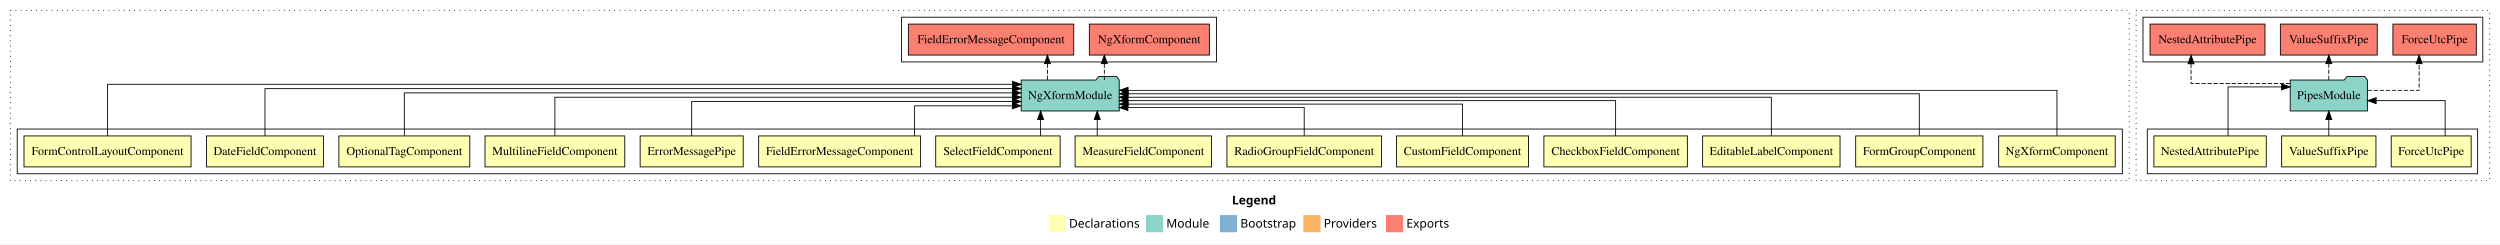
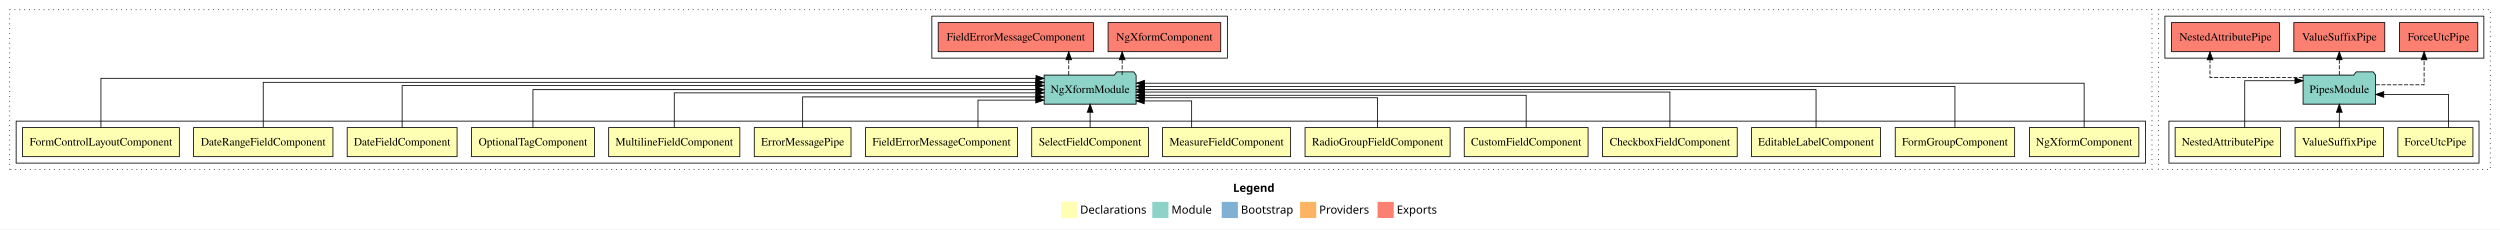
- <svg xmlns="http://www.w3.org/2000/svg" width="2906pt" height="284pt" viewBox="0.00 0.00 2906.00 284.00">
+ <svg xmlns="http://www.w3.org/2000/svg" width="3096pt" height="284pt" viewBox="0.00 0.00 3096.00 284.00">
  <g id="graph0" class="graph" transform="scale(1 1) rotate(0) translate(4 280)">
-     <polygon fill="#ffffff" stroke="transparent" points="-4,4 -4,-280 2902,-280 2902,4 -4,4" />
-     <text text-anchor="start" x="1428.009" y="-42.4" font-family="sans-serif" font-weight="bold" font-size="14.00" fill="#000000">Legend</text>
-     <polygon fill="#ffffb3" stroke="transparent" points="1215,-10 1215,-30 1235,-30 1235,-10 1215,-10" />
-     <text text-anchor="start" x="1238.629" y="-15.4" font-family="sans-serif" font-size="14.00" fill="#000000">  Declarations</text>
-     <polygon fill="#8dd3c7" stroke="transparent" points="1328,-10 1328,-30 1348,-30 1348,-10 1328,-10" />
-     <text text-anchor="start" x="1351.725" y="-15.4" font-family="sans-serif" font-size="14.00" fill="#000000">  Module</text>
-     <polygon fill="#80b1d3" stroke="transparent" points="1414,-10 1414,-30 1434,-30 1434,-10 1414,-10" />
-     <text text-anchor="start" x="1437.781" y="-15.4" font-family="sans-serif" font-size="14.00" fill="#000000">  Bootstrap</text>
-     <polygon fill="#fdb462" stroke="transparent" points="1511,-10 1511,-30 1531,-30 1531,-10 1511,-10" />
-     <text text-anchor="start" x="1534.673" y="-15.4" font-family="sans-serif" font-size="14.00" fill="#000000">  Providers</text>
-     <polygon fill="#fb8072" stroke="transparent" points="1607,-10 1607,-30 1627,-30 1627,-10 1607,-10" />
-     <text text-anchor="start" x="1630.726" y="-15.4" font-family="sans-serif" font-size="14.00" fill="#000000">  Exports</text>
+     <polygon fill="#ffffff" stroke="transparent" points="-4,4 -4,-280 3092,-280 3092,4 -4,4" />
+     <text text-anchor="start" x="1523.009" y="-42.4" font-family="sans-serif" font-weight="bold" font-size="14.00" fill="#000000">Legend</text>
+     <polygon fill="#ffffb3" stroke="transparent" points="1310,-10 1310,-30 1330,-30 1330,-10 1310,-10" />
+     <text text-anchor="start" x="1333.629" y="-15.4" font-family="sans-serif" font-size="14.00" fill="#000000">  Declarations</text>
+     <polygon fill="#8dd3c7" stroke="transparent" points="1423,-10 1423,-30 1443,-30 1443,-10 1423,-10" />
+     <text text-anchor="start" x="1446.725" y="-15.4" font-family="sans-serif" font-size="14.00" fill="#000000">  Module</text>
+     <polygon fill="#80b1d3" stroke="transparent" points="1509,-10 1509,-30 1529,-30 1529,-10 1509,-10" />
+     <text text-anchor="start" x="1532.781" y="-15.4" font-family="sans-serif" font-size="14.00" fill="#000000">  Bootstrap</text>
+     <polygon fill="#fdb462" stroke="transparent" points="1606,-10 1606,-30 1626,-30 1626,-10 1606,-10" />
+     <text text-anchor="start" x="1629.673" y="-15.4" font-family="sans-serif" font-size="14.00" fill="#000000">  Providers</text>
+     <polygon fill="#fb8072" stroke="transparent" points="1702,-10 1702,-30 1722,-30 1722,-10 1702,-10" />
+     <text text-anchor="start" x="1725.726" y="-15.4" font-family="sans-serif" font-size="14.00" fill="#000000">  Exports</text>
    <g id="clust1" class="cluster">
-       <polygon fill="none" stroke="#000000" stroke-dasharray="1,5" points="8,-70 8,-268 2471,-268 2471,-70 8,-70" />
+       <polygon fill="none" stroke="#000000" stroke-dasharray="1,5" points="8,-70 8,-268 2661,-268 2661,-70 8,-70" />
    </g>
    <g id="clust2" class="cluster">
-       <polygon fill="none" stroke="#000000" points="16,-78 16,-130 2463,-130 2463,-78 16,-78" />
-     </g>
-     <g id="clust18" class="cluster">
-       <polygon fill="none" stroke="#000000" points="1044,-208 1044,-260 1410,-260 1410,-208 1044,-208" />
-     </g>
-     <g id="clust21" class="cluster">
-       <polygon fill="none" stroke="#000000" stroke-dasharray="1,5" points="2479,-70 2479,-268 2890,-268 2890,-70 2479,-70" />
+       <polygon fill="none" stroke="#000000" points="16,-78 16,-130 2653,-130 2653,-78 16,-78" />
+     </g>
+     <g id="clust19" class="cluster">
+       <polygon fill="none" stroke="#000000" points="1150,-208 1150,-260 1516,-260 1516,-208 1150,-208" />
    </g>
    <g id="clust22" class="cluster">
-       <polygon fill="none" stroke="#000000" points="2492,-78 2492,-130 2876,-130 2876,-78 2492,-78" />
-     </g>
-     <g id="clust27" class="cluster">
-       <polygon fill="none" stroke="#000000" points="2487,-208 2487,-260 2882,-260 2882,-208 2487,-208" />
+       <polygon fill="none" stroke="#000000" stroke-dasharray="1,5" points="2669,-70 2669,-268 3080,-268 3080,-70 2669,-70" />
+     </g>
+     <g id="clust23" class="cluster">
+       <polygon fill="none" stroke="#000000" points="2682,-78 2682,-130 3066,-130 3066,-78 2682,-78" />
+     </g>
+     <g id="clust28" class="cluster">
+       <polygon fill="none" stroke="#000000" points="2677,-208 2677,-260 3072,-260 3072,-208 2677,-208" />
    </g>
    <g id="node1" class="node">
-       <polygon fill="#ffffb3" stroke="#000000" points="2454.758,-122 2319.242,-122 2319.242,-86 2454.758,-86 2454.758,-122" />
-       <text text-anchor="middle" x="2387" y="-99.8" font-family="Times,serif" font-size="14.00" fill="#000000">NgXformComponent</text>
+       <polygon fill="#ffffb3" stroke="#000000" points="2644.758,-122 2509.242,-122 2509.242,-86 2644.758,-86 2644.758,-122" />
+       <text text-anchor="middle" x="2577" y="-99.8" font-family="Times,serif" font-size="14.00" fill="#000000">NgXformComponent</text>
+     </g>
+     <g id="node16" class="node">
+       <polygon fill="#8dd3c7" stroke="#000000" points="1402.975,-187 1399.975,-191 1378.975,-191 1375.975,-187 1289.025,-187 1289.025,-151 1402.975,-151 1402.975,-187" />
+       <text text-anchor="middle" x="1346" y="-164.8" font-family="Times,serif" font-size="14.00" fill="#000000">NgXformModule</text>
+     </g>
+     <g id="edge1" class="edge">
+       <path fill="none" stroke="#000000" d="M2577,-122.045C2577,-143.662 2577,-177 2577,-177 2577,-177 1413.313,-177 1413.313,-177" />
+       <polygon fill="#000000" stroke="#000000" points="1413.313,-173.5 1403.313,-177 1413.313,-180.5 1413.313,-173.5" />
+     </g>
+     <g id="node2" class="node">
+       <polygon fill="#ffffb3" stroke="#000000" points="2490.934,-122 2343.066,-122 2343.066,-86 2490.934,-86 2490.934,-122" />
+       <text text-anchor="middle" x="2417" y="-99.8" font-family="Times,serif" font-size="14.00" fill="#000000">FormGroupComponent</text>
+     </g>
+     <g id="edge2" class="edge">
+       <path fill="none" stroke="#000000" d="M2417,-122.129C2417,-142.572 2417,-173 2417,-173 2417,-173 1413.203,-173 1413.203,-173" />
+       <polygon fill="#000000" stroke="#000000" points="1413.203,-169.5 1403.203,-173 1413.203,-176.5 1413.203,-169.5" />
+     </g>
+     <g id="node3" class="node">
+       <polygon fill="#ffffb3" stroke="#000000" points="2324.858,-122 2165.142,-122 2165.142,-86 2324.858,-86 2324.858,-122" />
+       <text text-anchor="middle" x="2245" y="-99.8" font-family="Times,serif" font-size="14.00" fill="#000000">EditableLabelComponent</text>
+     </g>
+     <g id="edge3" class="edge">
+       <path fill="none" stroke="#000000" d="M2245,-122.106C2245,-141.339 2245,-169 2245,-169 2245,-169 1413.261,-169 1413.261,-169" />
+       <polygon fill="#000000" stroke="#000000" points="1413.261,-165.5 1403.261,-169 1413.261,-172.5 1413.261,-165.5" />
+     </g>
+     <g id="node4" class="node">
+       <polygon fill="#ffffb3" stroke="#000000" points="2147.377,-122 1980.623,-122 1980.623,-86 2147.377,-86 2147.377,-122" />
+       <text text-anchor="middle" x="2064" y="-99.8" font-family="Times,serif" font-size="14.00" fill="#000000">CheckboxFieldComponent</text>
+     </g>
+     <g id="edge4" class="edge">
+       <path fill="none" stroke="#000000" d="M2064,-122.267C2064,-140.555 2064,-166 2064,-166 2064,-166 1413.242,-166 1413.242,-166" />
+       <polygon fill="#000000" stroke="#000000" points="1413.242,-162.5 1403.242,-166 1413.242,-169.5 1413.242,-162.5" />
+     </g>
+     <g id="node5" class="node">
+       <polygon fill="#ffffb3" stroke="#000000" points="1962.674,-122 1809.326,-122 1809.326,-86 1962.674,-86 1962.674,-122" />
+       <text text-anchor="middle" x="1886" y="-99.8" font-family="Times,serif" font-size="14.00" fill="#000000">CustomFieldComponent</text>
+     </g>
+     <g id="edge5" class="edge">
+       <path fill="none" stroke="#000000" d="M1886,-122.034C1886,-139.06 1886,-162 1886,-162 1886,-162 1413.023,-162 1413.023,-162" />
+       <polygon fill="#000000" stroke="#000000" points="1413.023,-158.5 1403.023,-162 1413.023,-165.5 1413.023,-158.5" />
+     </g>
+     <g id="node6" class="node">
+       <polygon fill="#ffffb3" stroke="#000000" points="1791.82,-122 1612.18,-122 1612.18,-86 1791.82,-86 1791.82,-122" />
+       <text text-anchor="middle" x="1702" y="-99.8" font-family="Times,serif" font-size="14.00" fill="#000000">RadioGroupFieldComponent</text>
+     </g>
+     <g id="edge6" class="edge">
+       <path fill="none" stroke="#000000" d="M1702,-122.009C1702,-138.049 1702,-159 1702,-159 1702,-159 1413.198,-159 1413.198,-159" />
+       <polygon fill="#000000" stroke="#000000" points="1413.198,-155.5 1403.198,-159 1413.197,-162.5 1413.198,-155.5" />
+     </g>
+     <g id="node7" class="node">
+       <polygon fill="#ffffb3" stroke="#000000" points="1594.305,-122 1435.695,-122 1435.695,-86 1594.305,-86 1594.305,-122" />
+       <text text-anchor="middle" x="1515" y="-99.8" font-family="Times,serif" font-size="14.00" fill="#000000">MeasureFieldComponent</text>
+     </g>
+     <g id="edge7" class="edge">
+       <path fill="none" stroke="#000000" d="M1471.738,-122.124C1471.738,-136.783 1471.738,-155 1471.738,-155 1471.738,-155 1412.983,-155 1412.983,-155" />
+       <polygon fill="#000000" stroke="#000000" points="1412.983,-151.5 1402.983,-155 1412.983,-158.5 1412.983,-151.5" />
+     </g>
+     <g id="node8" class="node">
+       <polygon fill="#ffffb3" stroke="#000000" points="1418.319,-122 1273.681,-122 1273.681,-86 1418.319,-86 1418.319,-122" />
+       <text text-anchor="middle" x="1346" y="-99.8" font-family="Times,serif" font-size="14.00" fill="#000000">SelectFieldComponent</text>
+     </g>
+     <g id="edge8" class="edge">
+       <path fill="none" stroke="#000000" d="M1346,-122.106C1346,-122.106 1346,-140.991 1346,-140.991" />
+       <polygon fill="#000000" stroke="#000000" points="1342.5,-140.991 1346,-150.991 1349.5,-140.991 1342.5,-140.991" />
+     </g>
+     <g id="node9" class="node">
+       <polygon fill="#ffffb3" stroke="#000000" points="1256.123,-122 1067.877,-122 1067.877,-86 1256.123,-86 1256.123,-122" />
+       <text text-anchor="middle" x="1162" y="-99.8" font-family="Times,serif" font-size="14.00" fill="#000000">FieldErrorMessageComponent</text>
+     </g>
+     <g id="edge9" class="edge">
+       <path fill="none" stroke="#000000" d="M1207.125,-122.187C1207.125,-137.182 1207.125,-156 1207.125,-156 1207.125,-156 1278.712,-156 1278.712,-156" />
+       <polygon fill="#000000" stroke="#000000" points="1278.713,-159.5 1288.712,-156 1278.712,-152.5 1278.713,-159.5" />
+     </g>
+     <g id="node10" class="node">
+       <polygon fill="#ffffb3" stroke="#000000" points="1049.9,-122 930.1,-122 930.1,-86 1049.9,-86 1049.9,-122" />
+       <text text-anchor="middle" x="990" y="-99.8" font-family="Times,serif" font-size="14.00" fill="#000000">ErrorMessagePipe</text>
+     </g>
+     <g id="edge10" class="edge">
+       <path fill="none" stroke="#000000" d="M990,-122.027C990,-138.398 990,-160 990,-160 990,-160 1278.802,-160 1278.802,-160" />
+       <polygon fill="#000000" stroke="#000000" points="1278.803,-163.5 1288.802,-160 1278.802,-156.5 1278.803,-163.5" />
+     </g>
+     <g id="node11" class="node">
+       <polygon fill="#ffffb3" stroke="#000000" points="912.223,-122 749.777,-122 749.777,-86 912.223,-86 912.223,-122" />
+       <text text-anchor="middle" x="831" y="-99.8" font-family="Times,serif" font-size="14.00" fill="#000000">MultilineFieldComponent</text>
+     </g>
+     <g id="edge11" class="edge">
+       <path fill="none" stroke="#000000" d="M831,-122.302C831,-140.27 831,-165 831,-165 831,-165 1278.918,-165 1278.918,-165" />
+       <polygon fill="#000000" stroke="#000000" points="1278.918,-168.5 1288.918,-165 1278.918,-161.5 1278.918,-168.5" />
+     </g>
+     <g id="node12" class="node">
+       <polygon fill="#ffffb3" stroke="#000000" points="732.093,-122 579.907,-122 579.907,-86 732.093,-86 732.093,-122" />
+       <text text-anchor="middle" x="656" y="-99.8" font-family="Times,serif" font-size="14.00" fill="#000000">OptionalTagComponent</text>
+     </g>
+     <g id="edge12" class="edge">
+       <path fill="none" stroke="#000000" d="M656,-122.106C656,-141.339 656,-169 656,-169 656,-169 1278.947,-169 1278.947,-169" />
+       <polygon fill="#000000" stroke="#000000" points="1278.947,-172.5 1288.947,-169 1278.947,-165.5 1278.947,-172.5" />
+     </g>
+     <g id="node13" class="node">
+       <polygon fill="#ffffb3" stroke="#000000" points="562.038,-122 425.962,-122 425.962,-86 562.038,-86 562.038,-122" />
+       <text text-anchor="middle" x="494" y="-99.8" font-family="Times,serif" font-size="14.00" fill="#000000">DateFieldComponent</text>
+     </g>
+     <g id="edge13" class="edge">
+       <path fill="none" stroke="#000000" d="M494,-122.027C494,-142.767 494,-174 494,-174 494,-174 1278.775,-174 1278.775,-174" />
+       <polygon fill="#000000" stroke="#000000" points="1278.775,-177.5 1288.775,-174 1278.775,-170.5 1278.775,-177.5" />
+     </g>
+     <g id="node14" class="node">
+       <polygon fill="#ffffb3" stroke="#000000" points="408.303,-122 235.697,-122 235.697,-86 408.303,-86 408.303,-122" />
+       <text text-anchor="middle" x="322" y="-99.8" font-family="Times,serif" font-size="14.00" fill="#000000">DateRangeFieldComponent</text>
+     </g>
+     <g id="edge14" class="edge">
+       <path fill="none" stroke="#000000" d="M322,-122.292C322,-144.206 322,-178 322,-178 322,-178 1278.751,-178 1278.751,-178" />
+       <polygon fill="#000000" stroke="#000000" points="1278.751,-181.5 1288.751,-178 1278.751,-174.5 1278.751,-181.5" />
    </g>
    <g id="node15" class="node">
-       <polygon fill="#8dd3c7" stroke="#000000" points="1296.975,-187 1293.975,-191 1272.975,-191 1269.975,-187 1183.025,-187 1183.025,-151 1296.975,-151 1296.975,-187" />
-       <text text-anchor="middle" x="1240" y="-164.8" font-family="Times,serif" font-size="14.00" fill="#000000">NgXformModule</text>
-     </g>
-     <g id="edge1" class="edge">
-       <path fill="none" stroke="#000000" d="M2387,-122.284C2387,-143.321 2387,-175 2387,-175 2387,-175 1307.272,-175 1307.272,-175" />
-       <polygon fill="#000000" stroke="#000000" points="1307.272,-171.5 1297.272,-175 1307.272,-178.5 1307.272,-171.5" />
-     </g>
-     <g id="node2" class="node">
-       <polygon fill="#ffffb3" stroke="#000000" points="2300.934,-122 2153.066,-122 2153.066,-86 2300.934,-86 2300.934,-122" />
-       <text text-anchor="middle" x="2227" y="-99.8" font-family="Times,serif" font-size="14.00" fill="#000000">FormGroupComponent</text>
-     </g>
-     <g id="edge2" class="edge">
-       <path fill="none" stroke="#000000" d="M2227,-122.308C2227,-142.145 2227,-171 2227,-171 2227,-171 1307.332,-171 1307.332,-171" />
-       <polygon fill="#000000" stroke="#000000" points="1307.332,-167.5 1297.332,-171 1307.331,-174.5 1307.332,-167.5" />
-     </g>
-     <g id="node3" class="node">
-       <polygon fill="#ffffb3" stroke="#000000" points="2134.858,-122 1975.141,-122 1975.141,-86 2134.858,-86 2134.858,-122" />
-       <text text-anchor="middle" x="2055" y="-99.8" font-family="Times,serif" font-size="14.00" fill="#000000">EditableLabelComponent</text>
-     </g>
-     <g id="edge3" class="edge">
-       <path fill="none" stroke="#000000" d="M2055,-122.222C2055,-140.828 2055,-167 2055,-167 2055,-167 1306.985,-167 1306.985,-167" />
-       <polygon fill="#000000" stroke="#000000" points="1306.985,-163.5 1296.985,-167 1306.985,-170.5 1306.985,-163.5" />
-     </g>
-     <g id="node4" class="node">
-       <polygon fill="#ffffb3" stroke="#000000" points="1957.377,-122 1790.623,-122 1790.623,-86 1957.377,-86 1957.377,-122" />
-       <text text-anchor="middle" x="1874" y="-99.8" font-family="Times,serif" font-size="14.00" fill="#000000">CheckboxFieldComponent</text>
-     </g>
-     <g id="edge4" class="edge">
-       <path fill="none" stroke="#000000" d="M1874,-122.022C1874,-139.373 1874,-163 1874,-163 1874,-163 1307.101,-163 1307.101,-163" />
-       <polygon fill="#000000" stroke="#000000" points="1307.101,-159.5 1297.101,-163 1307.101,-166.5 1307.101,-159.5" />
-     </g>
-     <g id="node5" class="node">
-       <polygon fill="#ffffb3" stroke="#000000" points="1772.674,-122 1619.326,-122 1619.326,-86 1772.674,-86 1772.674,-122" />
-       <text text-anchor="middle" x="1696" y="-99.8" font-family="Times,serif" font-size="14.00" fill="#000000">CustomFieldComponent</text>
-     </g>
-     <g id="edge5" class="edge">
-       <path fill="none" stroke="#000000" d="M1696,-122.009C1696,-138.049 1696,-159 1696,-159 1696,-159 1307.291,-159 1307.291,-159" />
-       <polygon fill="#000000" stroke="#000000" points="1307.291,-155.5 1297.291,-159 1307.291,-162.5 1307.291,-155.5" />
-     </g>
-     <g id="node6" class="node">
-       <polygon fill="#ffffb3" stroke="#000000" points="1601.82,-122 1422.18,-122 1422.18,-86 1601.82,-86 1601.82,-122" />
-       <text text-anchor="middle" x="1512" y="-99.8" font-family="Times,serif" font-size="14.00" fill="#000000">RadioGroupFieldComponent</text>
-     </g>
-     <g id="edge6" class="edge">
-       <path fill="none" stroke="#000000" d="M1512,-122.124C1512,-136.783 1512,-155 1512,-155 1512,-155 1307.02,-155 1307.02,-155" />
-       <polygon fill="#000000" stroke="#000000" points="1307.02,-151.5 1297.02,-155 1307.02,-158.5 1307.02,-151.5" />
-     </g>
-     <g id="node7" class="node">
-       <polygon fill="#ffffb3" stroke="#000000" points="1404.305,-122 1245.695,-122 1245.695,-86 1404.305,-86 1404.305,-122" />
-       <text text-anchor="middle" x="1325" y="-99.8" font-family="Times,serif" font-size="14.00" fill="#000000">MeasureFieldComponent</text>
-     </g>
-     <g id="edge7" class="edge">
-       <path fill="none" stroke="#000000" d="M1271.418,-122.106C1271.418,-122.106 1271.418,-140.991 1271.418,-140.991" />
-       <polygon fill="#000000" stroke="#000000" points="1267.918,-140.991 1271.418,-150.991 1274.918,-140.991 1267.918,-140.991" />
-     </g>
-     <g id="node8" class="node">
-       <polygon fill="#ffffb3" stroke="#000000" points="1228.319,-122 1083.681,-122 1083.681,-86 1228.319,-86 1228.319,-122" />
-       <text text-anchor="middle" x="1156" y="-99.8" font-family="Times,serif" font-size="14.00" fill="#000000">SelectFieldComponent</text>
-     </g>
-     <g id="edge8" class="edge">
-       <path fill="none" stroke="#000000" d="M1205.586,-122.106C1205.586,-122.106 1205.586,-140.991 1205.586,-140.991" />
-       <polygon fill="#000000" stroke="#000000" points="1202.086,-140.991 1205.586,-150.991 1209.086,-140.991 1202.086,-140.991" />
-     </g>
-     <g id="node9" class="node">
-       <polygon fill="#ffffb3" stroke="#000000" points="1066.123,-122 877.877,-122 877.877,-86 1066.123,-86 1066.123,-122" />
-       <text text-anchor="middle" x="972" y="-99.8" font-family="Times,serif" font-size="14.00" fill="#000000">FieldErrorMessageComponent</text>
-     </g>
-     <g id="edge9" class="edge">
-       <path fill="none" stroke="#000000" d="M1059.125,-122.24C1059.125,-137.571 1059.125,-157 1059.125,-157 1059.125,-157 1172.77,-157 1172.77,-157" />
-       <polygon fill="#000000" stroke="#000000" points="1172.77,-160.5 1182.77,-157 1172.77,-153.5 1172.77,-160.5" />
-     </g>
-     <g id="node10" class="node">
-       <polygon fill="#ffffb3" stroke="#000000" points="859.9,-122 740.1,-122 740.1,-86 859.9,-86 859.9,-122" />
-       <text text-anchor="middle" x="800" y="-99.8" font-family="Times,serif" font-size="14.00" fill="#000000">ErrorMessagePipe</text>
-     </g>
-     <g id="edge10" class="edge">
-       <path fill="none" stroke="#000000" d="M800,-122.034C800,-139.06 800,-162 800,-162 800,-162 1172.929,-162 1172.929,-162" />
-       <polygon fill="#000000" stroke="#000000" points="1172.929,-165.5 1182.929,-162 1172.929,-158.5 1172.929,-165.5" />
-     </g>
-     <g id="node11" class="node">
-       <polygon fill="#ffffb3" stroke="#000000" points="722.223,-122 559.777,-122 559.777,-86 722.223,-86 722.223,-122" />
-       <text text-anchor="middle" x="641" y="-99.8" font-family="Times,serif" font-size="14.00" fill="#000000">MultilineFieldComponent</text>
-     </g>
-     <g id="edge11" class="edge">
-       <path fill="none" stroke="#000000" d="M641,-122.222C641,-140.828 641,-167 641,-167 641,-167 1172.837,-167 1172.837,-167" />
-       <polygon fill="#000000" stroke="#000000" points="1172.837,-170.5 1182.837,-167 1172.837,-163.5 1172.837,-170.5" />
-     </g>
-     <g id="node12" class="node">
-       <polygon fill="#ffffb3" stroke="#000000" points="542.093,-122 389.907,-122 389.907,-86 542.093,-86 542.093,-122" />
-       <text text-anchor="middle" x="466" y="-99.8" font-family="Times,serif" font-size="14.00" fill="#000000">OptionalTagComponent</text>
-     </g>
-     <g id="edge12" class="edge">
-       <path fill="none" stroke="#000000" d="M466,-122.223C466,-142.365 466,-172 466,-172 466,-172 1172.772,-172 1172.772,-172" />
-       <polygon fill="#000000" stroke="#000000" points="1172.772,-175.5 1182.772,-172 1172.772,-168.5 1172.772,-175.5" />
-     </g>
-     <g id="node13" class="node">
-       <polygon fill="#ffffb3" stroke="#000000" points="372.038,-122 235.962,-122 235.962,-86 372.038,-86 372.038,-122" />
-       <text text-anchor="middle" x="304" y="-99.8" font-family="Times,serif" font-size="14.00" fill="#000000">DateFieldComponent</text>
-     </g>
-     <g id="edge13" class="edge">
-       <path fill="none" stroke="#000000" d="M304,-122.045C304,-143.662 304,-177 304,-177 304,-177 1172.858,-177 1172.858,-177" />
-       <polygon fill="#000000" stroke="#000000" points="1172.858,-180.5 1182.858,-177 1172.858,-173.5 1172.858,-180.5" />
-     </g>
-     <g id="node14" class="node">
      <polygon fill="#ffffb3" stroke="#000000" points="218.102,-122 23.898,-122 23.898,-86 218.102,-86 218.102,-122" />
      <text text-anchor="middle" x="121" y="-99.8" font-family="Times,serif" font-size="14.00" fill="#000000">FormControlLayoutComponent</text>
    </g>
-     <g id="edge14" class="edge">
-       <path fill="none" stroke="#000000" d="M121,-122.091C121,-145.133 121,-182 121,-182 121,-182 1172.97,-182 1172.97,-182" />
-       <polygon fill="#000000" stroke="#000000" points="1172.97,-185.5 1182.97,-182 1172.97,-178.5 1172.97,-185.5" />
-     </g>
-     <g id="node16" class="node">
-       <polygon fill="#fb8072" stroke="#000000" points="1401.758,-252 1262.242,-252 1262.242,-216 1401.758,-216 1401.758,-252" />
-       <text text-anchor="middle" x="1332" y="-229.8" font-family="Times,serif" font-size="14.00" fill="#000000">NgXformComponent </text>
-     </g>
    <g id="edge15" class="edge">
-       <path fill="none" stroke="#000000" stroke-dasharray="5,2" d="M1279.679,-187.106C1279.679,-187.106 1279.679,-205.991 1279.679,-205.991" />
-       <polygon fill="#000000" stroke="#000000" points="1276.179,-205.991 1279.679,-215.991 1283.179,-205.991 1276.179,-205.991" />
+       <path fill="none" stroke="#000000" d="M121,-122.323C121,-145.66 121,-183 121,-183 121,-183 1278.966,-183 1278.966,-183" />
+       <polygon fill="#000000" stroke="#000000" points="1278.966,-186.5 1288.966,-183 1278.966,-179.5 1278.966,-186.5" />
    </g>
    <g id="node17" class="node">
-       <polygon fill="#fb8072" stroke="#000000" points="1244.123,-252 1051.877,-252 1051.877,-216 1244.123,-216 1244.123,-252" />
-       <text text-anchor="middle" x="1148" y="-229.8" font-family="Times,serif" font-size="14.00" fill="#000000">FieldErrorMessageComponent </text>
+       <polygon fill="#fb8072" stroke="#000000" points="1507.758,-252 1368.242,-252 1368.242,-216 1507.758,-216 1507.758,-252" />
+       <text text-anchor="middle" x="1438" y="-229.8" font-family="Times,serif" font-size="14.00" fill="#000000">NgXformComponent </text>
    </g>
    <g id="edge16" class="edge">
-       <path fill="none" stroke="#000000" stroke-dasharray="5,2" d="M1213.537,-187.106C1213.537,-187.106 1213.537,-205.991 1213.537,-205.991" />
-       <polygon fill="#000000" stroke="#000000" points="1210.037,-205.991 1213.537,-215.991 1217.037,-205.991 1210.037,-205.991" />
+       <path fill="none" stroke="#000000" stroke-dasharray="5,2" d="M1385.679,-187.106C1385.679,-187.106 1385.679,-205.991 1385.679,-205.991" />
+       <polygon fill="#000000" stroke="#000000" points="1382.179,-205.991 1385.679,-215.991 1389.179,-205.991 1382.179,-205.991" />
    </g>
    <g id="node18" class="node">
-       <polygon fill="#ffffb3" stroke="#000000" points="2868.472,-122 2775.528,-122 2775.528,-86 2868.472,-86 2868.472,-122" />
-       <text text-anchor="middle" x="2822" y="-99.8" font-family="Times,serif" font-size="14.00" fill="#000000">ForceUtcPipe</text>
+       <polygon fill="#fb8072" stroke="#000000" points="1350.123,-252 1157.877,-252 1157.877,-216 1350.123,-216 1350.123,-252" />
+       <text text-anchor="middle" x="1254" y="-229.8" font-family="Times,serif" font-size="14.00" fill="#000000">FieldErrorMessageComponent </text>
+     </g>
+     <g id="edge17" class="edge">
+       <path fill="none" stroke="#000000" stroke-dasharray="5,2" d="M1319.537,-187.106C1319.537,-187.106 1319.537,-205.991 1319.537,-205.991" />
+       <polygon fill="#000000" stroke="#000000" points="1316.037,-205.991 1319.537,-215.991 1323.037,-205.991 1316.037,-205.991" />
+     </g>
+     <g id="node19" class="node">
+       <polygon fill="#ffffb3" stroke="#000000" points="3058.472,-122 2965.528,-122 2965.528,-86 3058.472,-86 3058.472,-122" />
+       <text text-anchor="middle" x="3012" y="-99.8" font-family="Times,serif" font-size="14.00" fill="#000000">ForceUtcPipe</text>
+     </g>
+     <g id="node22" class="node">
+       <polygon fill="#8dd3c7" stroke="#000000" points="2937.882,-187 2934.882,-191 2913.882,-191 2910.882,-187 2848.118,-187 2848.118,-151 2937.882,-151 2937.882,-187" />
+       <text text-anchor="middle" x="2893" y="-164.8" font-family="Times,serif" font-size="14.00" fill="#000000">PipesModule</text>
+     </g>
+     <g id="edge18" class="edge">
+       <path fill="none" stroke="#000000" d="M3028.245,-122.022C3028.245,-139.373 3028.245,-163 3028.245,-163 3028.245,-163 2948.035,-163 2948.035,-163" />
+       <polygon fill="#000000" stroke="#000000" points="2948.035,-159.5 2938.035,-163 2948.035,-166.5 2948.035,-159.5" />
+     </g>
+     <g id="node20" class="node">
+       <polygon fill="#ffffb3" stroke="#000000" points="2947.809,-122 2838.191,-122 2838.191,-86 2947.809,-86 2947.809,-122" />
+       <text text-anchor="middle" x="2893" y="-99.8" font-family="Times,serif" font-size="14.00" fill="#000000">ValueSuffixPipe</text>
+     </g>
+     <g id="edge19" class="edge">
+       <path fill="none" stroke="#000000" d="M2893,-122.106C2893,-122.106 2893,-140.991 2893,-140.991" />
+       <polygon fill="#000000" stroke="#000000" points="2889.5,-140.991 2893,-150.991 2896.5,-140.991 2889.5,-140.991" />
    </g>
    <g id="node21" class="node">
-       <polygon fill="#8dd3c7" stroke="#000000" points="2747.882,-187 2744.882,-191 2723.882,-191 2720.882,-187 2658.118,-187 2658.118,-151 2747.882,-151 2747.882,-187" />
-       <text text-anchor="middle" x="2703" y="-164.8" font-family="Times,serif" font-size="14.00" fill="#000000">PipesModule</text>
-     </g>
-     <g id="edge17" class="edge">
-       <path fill="none" stroke="#000000" d="M2838.245,-122.022C2838.245,-139.373 2838.245,-163 2838.245,-163 2838.245,-163 2758.035,-163 2758.035,-163" />
-       <polygon fill="#000000" stroke="#000000" points="2758.035,-159.5 2748.035,-163 2758.035,-166.5 2758.035,-159.5" />
-     </g>
-     <g id="node19" class="node">
-       <polygon fill="#ffffb3" stroke="#000000" points="2757.809,-122 2648.191,-122 2648.191,-86 2757.809,-86 2757.809,-122" />
-       <text text-anchor="middle" x="2703" y="-99.8" font-family="Times,serif" font-size="14.00" fill="#000000">ValueSuffixPipe</text>
-     </g>
-     <g id="edge18" class="edge">
-       <path fill="none" stroke="#000000" d="M2703,-122.106C2703,-122.106 2703,-140.991 2703,-140.991" />
-       <polygon fill="#000000" stroke="#000000" points="2699.5,-140.991 2703,-150.991 2706.5,-140.991 2699.5,-140.991" />
-     </g>
-     <g id="node20" class="node">
-       <polygon fill="#ffffb3" stroke="#000000" points="2630.303,-122 2499.697,-122 2499.697,-86 2630.303,-86 2630.303,-122" />
-       <text text-anchor="middle" x="2565" y="-99.8" font-family="Times,serif" font-size="14.00" fill="#000000">NestedAttributePipe</text>
-     </g>
-     <g id="edge19" class="edge">
-       <path fill="none" stroke="#000000" d="M2585.884,-122.155C2585.884,-144.352 2585.884,-179 2585.884,-179 2585.884,-179 2648.055,-179 2648.055,-179" />
-       <polygon fill="#000000" stroke="#000000" points="2648.055,-182.5 2658.055,-179 2648.055,-175.5 2648.055,-182.5" />
-     </g>
-     <g id="node22" class="node">
-       <polygon fill="#fb8072" stroke="#000000" points="2874.473,-252 2777.527,-252 2777.527,-216 2874.473,-216 2874.473,-252" />
-       <text text-anchor="middle" x="2826" y="-229.8" font-family="Times,serif" font-size="14.00" fill="#000000">ForceUtcPipe </text>
+       <polygon fill="#ffffb3" stroke="#000000" points="2820.303,-122 2689.697,-122 2689.697,-86 2820.303,-86 2820.303,-122" />
+       <text text-anchor="middle" x="2755" y="-99.8" font-family="Times,serif" font-size="14.00" fill="#000000">NestedAttributePipe</text>
    </g>
    <g id="edge20" class="edge">
-       <path fill="none" stroke="#000000" stroke-dasharray="5,2" d="M2748.141,-175C2776.601,-175 2808.005,-175 2808.005,-175 2808.005,-175 2808.005,-205.977 2808.005,-205.977" />
-       <polygon fill="#000000" stroke="#000000" points="2804.505,-205.977 2808.005,-215.977 2811.505,-205.977 2804.505,-205.977" />
+       <path fill="none" stroke="#000000" d="M2775.884,-122.011C2775.884,-144.485 2775.884,-180 2775.884,-180 2775.884,-180 2838.055,-180 2838.055,-180" />
+       <polygon fill="#000000" stroke="#000000" points="2838.055,-183.5 2848.055,-180 2838.055,-176.5 2838.055,-183.5" />
    </g>
    <g id="node23" class="node">
-       <polygon fill="#fb8072" stroke="#000000" points="2759.309,-252 2646.691,-252 2646.691,-216 2759.309,-216 2759.309,-252" />
-       <text text-anchor="middle" x="2703" y="-229.8" font-family="Times,serif" font-size="14.00" fill="#000000">ValueSuffixPipe </text>
+       <polygon fill="#fb8072" stroke="#000000" points="3064.473,-252 2967.527,-252 2967.527,-216 3064.473,-216 3064.473,-252" />
+       <text text-anchor="middle" x="3016" y="-229.8" font-family="Times,serif" font-size="14.00" fill="#000000">ForceUtcPipe </text>
    </g>
    <g id="edge21" class="edge">
-       <path fill="none" stroke="#000000" stroke-dasharray="5,2" d="M2703,-187.106C2703,-187.106 2703,-205.991 2703,-205.991" />
-       <polygon fill="#000000" stroke="#000000" points="2699.5,-205.991 2703,-215.991 2706.5,-205.991 2699.5,-205.991" />
+       <path fill="none" stroke="#000000" stroke-dasharray="5,2" d="M2938.141,-175C2966.601,-175 2998.005,-175 2998.005,-175 2998.005,-175 2998.005,-205.977 2998.005,-205.977" />
+       <polygon fill="#000000" stroke="#000000" points="2994.505,-205.977 2998.005,-215.977 3001.505,-205.977 2994.505,-205.977" />
    </g>
    <g id="node24" class="node">
-       <polygon fill="#fb8072" stroke="#000000" points="2628.803,-252 2495.197,-252 2495.197,-216 2628.803,-216 2628.803,-252" />
-       <text text-anchor="middle" x="2562" y="-229.8" font-family="Times,serif" font-size="14.00" fill="#000000">NestedAttributePipe </text>
+       <polygon fill="#fb8072" stroke="#000000" points="2949.309,-252 2836.691,-252 2836.691,-216 2949.309,-216 2949.309,-252" />
+       <text text-anchor="middle" x="2893" y="-229.8" font-family="Times,serif" font-size="14.00" fill="#000000">ValueSuffixPipe </text>
    </g>
    <g id="edge22" class="edge">
-       <path fill="none" stroke="#000000" stroke-dasharray="5,2" d="M2657.968,-183C2610.604,-183 2542.866,-183 2542.866,-183 2542.866,-183 2542.866,-205.876 2542.866,-205.876" />
-       <polygon fill="#000000" stroke="#000000" points="2539.366,-205.876 2542.866,-215.876 2546.366,-205.876 2539.366,-205.876" />
+       <path fill="none" stroke="#000000" stroke-dasharray="5,2" d="M2893,-187.106C2893,-187.106 2893,-205.991 2893,-205.991" />
+       <polygon fill="#000000" stroke="#000000" points="2889.5,-205.991 2893,-215.991 2896.5,-205.991 2889.5,-205.991" />
+     </g>
+     <g id="node25" class="node">
+       <polygon fill="#fb8072" stroke="#000000" points="2818.803,-252 2685.197,-252 2685.197,-216 2818.803,-216 2818.803,-252" />
+       <text text-anchor="middle" x="2752" y="-229.8" font-family="Times,serif" font-size="14.00" fill="#000000">NestedAttributePipe </text>
+     </g>
+     <g id="edge23" class="edge">
+       <path fill="none" stroke="#000000" stroke-dasharray="5,2" d="M2847.968,-184C2800.604,-184 2732.866,-184 2732.866,-184 2732.866,-184 2732.866,-205.949 2732.866,-205.949" />
+       <polygon fill="#000000" stroke="#000000" points="2729.366,-205.949 2732.866,-215.949 2736.366,-205.949 2729.366,-205.949" />
    </g>
  </g>
</svg>
